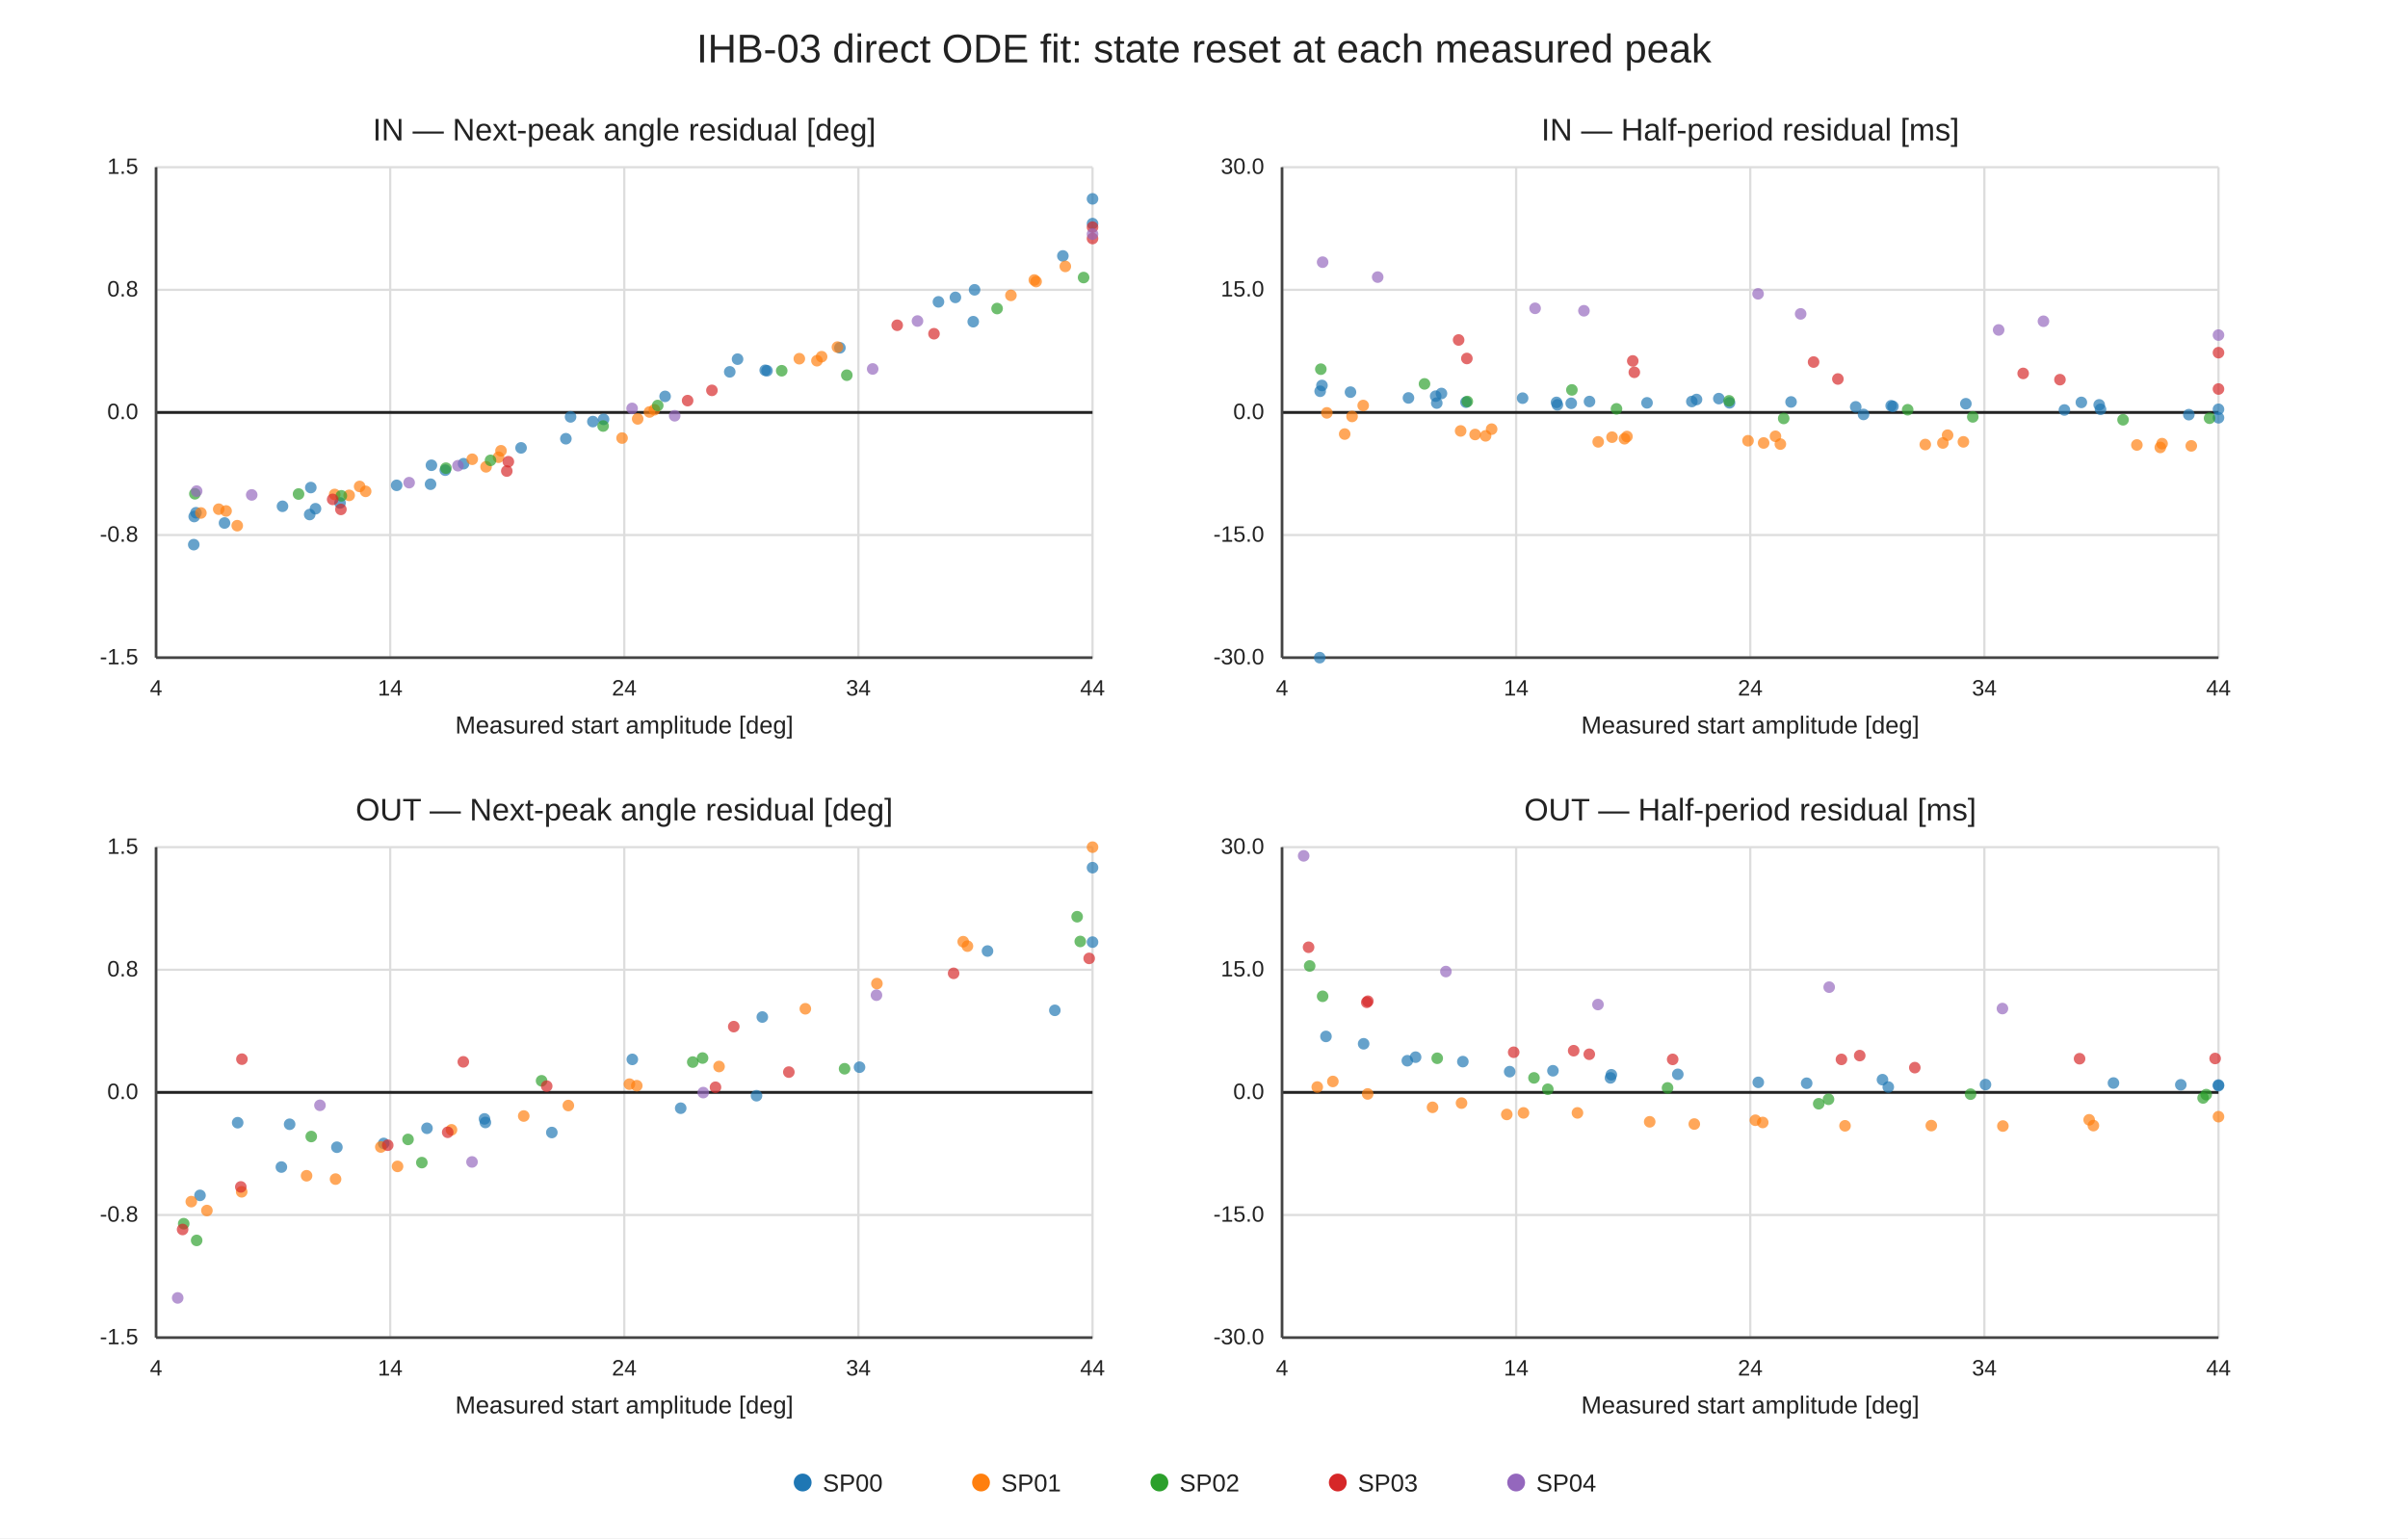
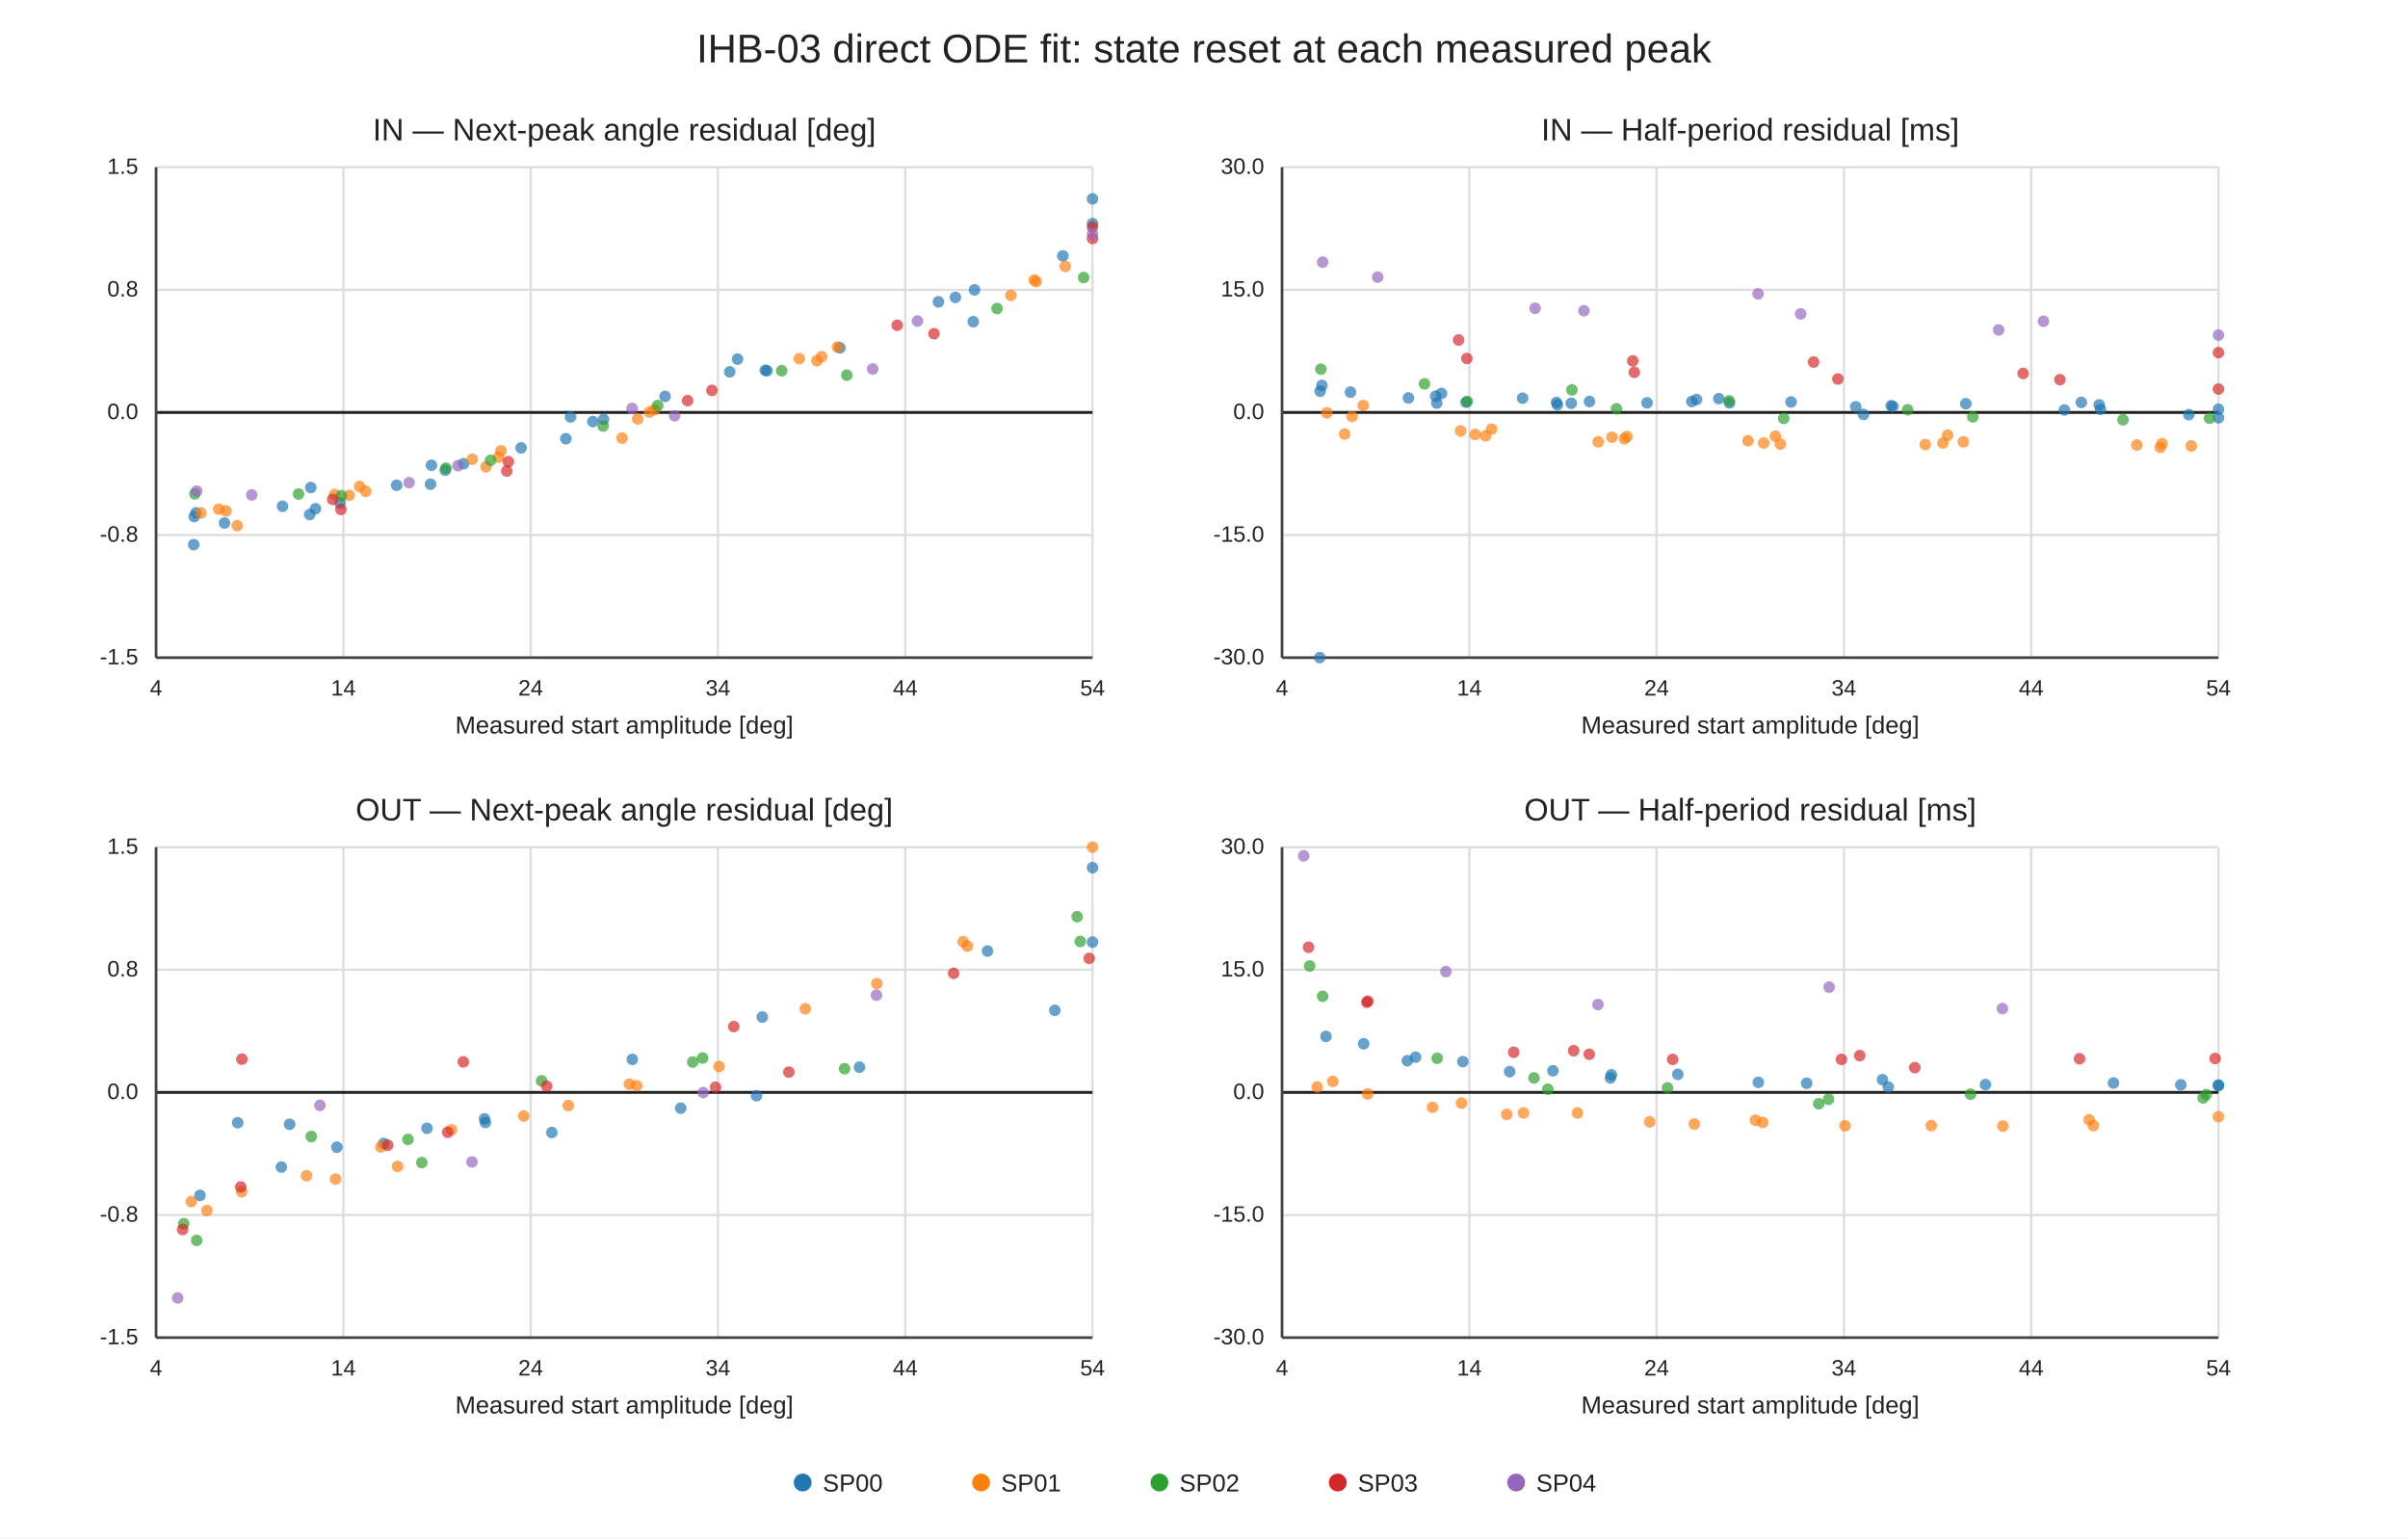
<svg xmlns="http://www.w3.org/2000/svg" width="1080" height="690" viewBox="0 0 1080 690">
  <rect width="100%" height="100%" fill="white" />
  <style>text{font-family:Arial,sans-serif;fill:#222}.grid{stroke:#ddd;stroke-width:1}.axis{stroke:#444;stroke-width:1.2}</style>
  <text x="540" y="28" text-anchor="middle" font-size="18">IHB-03 direct ODE fit: state reset at each measured peak</text>
  <text x="280.0" y="63" text-anchor="middle" font-size="14">IN — Next-peak angle residual [deg]</text>
  <line class="grid" x1="70.0" y1="75" x2="70.0" y2="295" />
+   <line class="grid" x1="154.0" y1="75" x2="154.0" y2="295" />
+   <line class="grid" x1="238.0" y1="75" x2="238.0" y2="295" />
+   <line class="grid" x1="322.0" y1="75" x2="322.0" y2="295" />
+   <line class="grid" x1="406.0" y1="75" x2="406.0" y2="295" />
+   <line class="grid" x1="490.0" y1="75" x2="490.0" y2="295" />
  <line class="grid" x1="70" y1="75.0" x2="490" y2="75.0" />
+   <line class="grid" x1="70" y1="130.0" x2="490" y2="130.0" />
+   <line class="grid" x1="70" y1="185.0" x2="490" y2="185.0" />
+   <line class="grid" x1="70" y1="240.0" x2="490" y2="240.0" />
+   <line class="grid" x1="70" y1="295.0" x2="490" y2="295.0" />
  <text x="70.0" y="312" text-anchor="middle" font-size="10">4</text>
+   <text x="154.0" y="312" text-anchor="middle" font-size="10">14</text>
+   <text x="238.0" y="312" text-anchor="middle" font-size="10">24</text>
+   <text x="322.0" y="312" text-anchor="middle" font-size="10">34</text>
+   <text x="406.0" y="312" text-anchor="middle" font-size="10">44</text>
+   <text x="490.0" y="312" text-anchor="middle" font-size="10">54</text>
  <text x="62" y="78.0" text-anchor="end" font-size="10">1.5</text>
-   <line class="grid" x1="175.0" y1="75" x2="175.0" y2="295" />
-   <line class="grid" x1="70" y1="130.0" x2="490" y2="130.0" />
-   <text x="175.0" y="312" text-anchor="middle" font-size="10">14</text>
  <text x="62" y="133.0" text-anchor="end" font-size="10">0.8</text>
-   <line class="grid" x1="280.0" y1="75" x2="280.0" y2="295" />
-   <line class="grid" x1="70" y1="185.0" x2="490" y2="185.0" />
-   <text x="280.0" y="312" text-anchor="middle" font-size="10">24</text>
  <text x="62" y="188.0" text-anchor="end" font-size="10">0.0</text>
-   <line class="grid" x1="385.0" y1="75" x2="385.0" y2="295" />
-   <line class="grid" x1="70" y1="240.0" x2="490" y2="240.0" />
-   <text x="385.0" y="312" text-anchor="middle" font-size="10">34</text>
  <text x="62" y="243.0" text-anchor="end" font-size="10">-0.8</text>
-   <line class="grid" x1="490.0" y1="75" x2="490.0" y2="295" />
-   <line class="grid" x1="70" y1="295.0" x2="490" y2="295.0" />
-   <text x="490.0" y="312" text-anchor="middle" font-size="10">44</text>
  <text x="62" y="298.0" text-anchor="end" font-size="10">-1.5</text>
  <line x1="70" y1="185.0" x2="490" y2="185.0" stroke="#222" stroke-width="1.3" />
  <line class="axis" x1="70" y1="75" x2="70" y2="295" />
  <line class="axis" x1="70" y1="295" x2="490" y2="295" />
  <text x="280.0" y="329" text-anchor="middle" font-size="11">Measured start amplitude [deg]</text>
  <circle cx="490.0" cy="100.3" r="2.6" fill="#1f77b4" fill-opacity=".68" />
  <circle cx="420.9" cy="135.4" r="2.6" fill="#1f77b4" fill-opacity=".68" />
  <circle cx="327.3" cy="166.8" r="2.6" fill="#1f77b4" fill-opacity=".68" />
  <circle cx="253.8" cy="196.8" r="2.6" fill="#1f77b4" fill-opacity=".68" />
  <circle cx="193.1" cy="217.2" r="2.6" fill="#1f77b4" fill-opacity=".68" />
  <circle cx="138.9" cy="230.8" r="2.6" fill="#1f77b4" fill-opacity=".68" />
  <circle cx="86.9" cy="244.3" r="2.6" fill="#1f77b4" fill-opacity=".68" />
  <circle cx="437.1" cy="130.0" r="2.6" fill="#1f77b4" fill-opacity=".68" />
  <circle cx="344.0" cy="166.3" r="2.6" fill="#1f77b4" fill-opacity=".68" />
  <circle cx="270.7" cy="188.1" r="2.6" fill="#1f77b4" fill-opacity=".68" />
  <circle cx="207.9" cy="208.0" r="2.6" fill="#1f77b4" fill-opacity=".68" />
  <circle cx="152.5" cy="225.6" r="2.6" fill="#1f77b4" fill-opacity=".68" />
  <circle cx="100.7" cy="234.6" r="2.6" fill="#1f77b4" fill-opacity=".68" />
  <circle cx="428.5" cy="133.4" r="2.6" fill="#1f77b4" fill-opacity=".68" />
  <circle cx="330.8" cy="161.1" r="2.6" fill="#1f77b4" fill-opacity=".68" />
  <circle cx="255.9" cy="187.0" r="2.6" fill="#1f77b4" fill-opacity=".68" />
  <circle cx="193.5" cy="208.7" r="2.6" fill="#1f77b4" fill-opacity=".68" />
  <circle cx="139.4" cy="218.7" r="2.6" fill="#1f77b4" fill-opacity=".68" />
  <circle cx="87.9" cy="230.0" r="2.6" fill="#1f77b4" fill-opacity=".68" />
  <circle cx="476.7" cy="114.8" r="2.6" fill="#1f77b4" fill-opacity=".68" />
  <circle cx="376.7" cy="156.0" r="2.6" fill="#1f77b4" fill-opacity=".68" />
  <circle cx="298.3" cy="177.8" r="2.6" fill="#1f77b4" fill-opacity=".68" />
  <circle cx="233.7" cy="200.9" r="2.6" fill="#1f77b4" fill-opacity=".68" />
  <circle cx="177.9" cy="217.7" r="2.6" fill="#1f77b4" fill-opacity=".68" />
  <circle cx="126.7" cy="227.1" r="2.6" fill="#1f77b4" fill-opacity=".68" />
  <circle cx="490.0" cy="89.2" r="2.6" fill="#1f77b4" fill-opacity=".68" />
  <circle cx="436.5" cy="144.3" r="2.6" fill="#1f77b4" fill-opacity=".68" />
  <circle cx="343.2" cy="166.1" r="2.6" fill="#1f77b4" fill-opacity=".68" />
  <circle cx="265.9" cy="189.1" r="2.6" fill="#1f77b4" fill-opacity=".68" />
  <circle cx="199.7" cy="210.9" r="2.6" fill="#1f77b4" fill-opacity=".68" />
  <circle cx="141.5" cy="228.2" r="2.6" fill="#1f77b4" fill-opacity=".68" />
  <circle cx="87.1" cy="231.7" r="2.6" fill="#1f77b4" fill-opacity=".68" />
  <circle cx="453.4" cy="132.5" r="2.6" fill="#ff7f0e" fill-opacity=".68" />
  <circle cx="358.5" cy="160.9" r="2.6" fill="#ff7f0e" fill-opacity=".68" />
  <circle cx="279.0" cy="196.5" r="2.6" fill="#ff7f0e" fill-opacity=".68" />
  <circle cx="211.8" cy="206.0" r="2.6" fill="#ff7f0e" fill-opacity=".68" />
  <circle cx="150.1" cy="221.8" r="2.6" fill="#ff7f0e" fill-opacity=".68" />
  <circle cx="90.1" cy="230.1" r="2.6" fill="#ff7f0e" fill-opacity=".68" />
  <circle cx="464.7" cy="126.3" r="2.6" fill="#ff7f0e" fill-opacity=".68" />
  <circle cx="366.4" cy="161.8" r="2.6" fill="#ff7f0e" fill-opacity=".68" />
  <circle cx="286.0" cy="187.9" r="2.6" fill="#ff7f0e" fill-opacity=".68" />
  <circle cx="218.0" cy="209.4" r="2.6" fill="#ff7f0e" fill-opacity=".68" />
  <circle cx="156.6" cy="222.2" r="2.6" fill="#ff7f0e" fill-opacity=".68" />
  <circle cx="98.1" cy="228.4" r="2.6" fill="#ff7f0e" fill-opacity=".68" />
  <circle cx="463.9" cy="125.6" r="2.6" fill="#ff7f0e" fill-opacity=".68" />
  <circle cx="368.5" cy="160.0" r="2.6" fill="#ff7f0e" fill-opacity=".68" />
  <circle cx="291.3" cy="184.8" r="2.6" fill="#ff7f0e" fill-opacity=".68" />
  <circle cx="224.7" cy="202.2" r="2.6" fill="#ff7f0e" fill-opacity=".68" />
  <circle cx="164.0" cy="220.4" r="2.6" fill="#ff7f0e" fill-opacity=".68" />
  <circle cx="106.4" cy="235.8" r="2.6" fill="#ff7f0e" fill-opacity=".68" />
  <circle cx="477.8" cy="119.5" r="2.6" fill="#ff7f0e" fill-opacity=".68" />
  <circle cx="375.6" cy="155.7" r="2.6" fill="#ff7f0e" fill-opacity=".68" />
  <circle cx="293.5" cy="183.8" r="2.6" fill="#ff7f0e" fill-opacity=".68" />
  <circle cx="223.6" cy="205.1" r="2.6" fill="#ff7f0e" fill-opacity=".68" />
  <circle cx="161.3" cy="218.2" r="2.6" fill="#ff7f0e" fill-opacity=".68" />
  <circle cx="101.4" cy="229.2" r="2.6" fill="#ff7f0e" fill-opacity=".68" />
  <circle cx="486.0" cy="124.5" r="2.6" fill="#2ca02c" fill-opacity=".68" />
  <circle cx="379.8" cy="168.3" r="2.6" fill="#2ca02c" fill-opacity=".68" />
  <circle cx="295.0" cy="181.9" r="2.6" fill="#2ca02c" fill-opacity=".68" />
  <circle cx="220.0" cy="206.5" r="2.6" fill="#2ca02c" fill-opacity=".68" />
  <circle cx="153.1" cy="222.4" r="2.6" fill="#2ca02c" fill-opacity=".68" />
  <circle cx="87.4" cy="221.5" r="2.6" fill="#2ca02c" fill-opacity=".68" />
  <circle cx="447.2" cy="138.4" r="2.6" fill="#2ca02c" fill-opacity=".68" />
  <circle cx="350.6" cy="166.3" r="2.6" fill="#2ca02c" fill-opacity=".68" />
  <circle cx="270.5" cy="191.1" r="2.6" fill="#2ca02c" fill-opacity=".68" />
  <circle cx="200.0" cy="210.0" r="2.6" fill="#2ca02c" fill-opacity=".68" />
  <circle cx="133.9" cy="221.6" r="2.6" fill="#2ca02c" fill-opacity=".68" />
  <circle cx="490.0" cy="107.0" r="2.6" fill="#d62728" fill-opacity=".68" />
  <circle cx="402.4" cy="145.9" r="2.6" fill="#d62728" fill-opacity=".68" />
  <circle cx="308.4" cy="179.7" r="2.6" fill="#d62728" fill-opacity=".68" />
  <circle cx="227.3" cy="211.3" r="2.6" fill="#d62728" fill-opacity=".68" />
  <circle cx="152.9" cy="228.5" r="2.6" fill="#d62728" fill-opacity=".68" />
  <circle cx="490.0" cy="101.9" r="2.6" fill="#d62728" fill-opacity=".68" />
  <circle cx="418.9" cy="149.7" r="2.6" fill="#d62728" fill-opacity=".68" />
  <circle cx="319.3" cy="175.1" r="2.6" fill="#d62728" fill-opacity=".68" />
  <circle cx="228.0" cy="207.1" r="2.6" fill="#d62728" fill-opacity=".68" />
  <circle cx="149.2" cy="224.0" r="2.6" fill="#d62728" fill-opacity=".68" />
  <circle cx="490.0" cy="105.0" r="2.6" fill="#9467bd" fill-opacity=".68" />
  <circle cx="391.4" cy="165.5" r="2.6" fill="#9467bd" fill-opacity=".68" />
  <circle cx="283.5" cy="183.2" r="2.6" fill="#9467bd" fill-opacity=".68" />
  <circle cx="183.5" cy="216.5" r="2.6" fill="#9467bd" fill-opacity=".68" />
  <circle cx="88.2" cy="220.3" r="2.6" fill="#9467bd" fill-opacity=".68" />
  <circle cx="411.5" cy="144.0" r="2.6" fill="#9467bd" fill-opacity=".68" />
  <circle cx="302.6" cy="186.5" r="2.6" fill="#9467bd" fill-opacity=".68" />
  <circle cx="205.4" cy="208.9" r="2.6" fill="#9467bd" fill-opacity=".68" />
  <circle cx="112.9" cy="222.0" r="2.6" fill="#9467bd" fill-opacity=".68" />
  <text x="785.0" y="63" text-anchor="middle" font-size="14">IN — Half-period residual [ms]</text>
  <line class="grid" x1="575.0" y1="75" x2="575.0" y2="295" />
+   <line class="grid" x1="659.0" y1="75" x2="659.0" y2="295" />
+   <line class="grid" x1="743.0" y1="75" x2="743.0" y2="295" />
+   <line class="grid" x1="827.0" y1="75" x2="827.0" y2="295" />
+   <line class="grid" x1="911.0" y1="75" x2="911.0" y2="295" />
+   <line class="grid" x1="995.0" y1="75" x2="995.0" y2="295" />
  <line class="grid" x1="575" y1="75.0" x2="995" y2="75.0" />
+   <line class="grid" x1="575" y1="130.0" x2="995" y2="130.0" />
+   <line class="grid" x1="575" y1="185.0" x2="995" y2="185.0" />
+   <line class="grid" x1="575" y1="240.0" x2="995" y2="240.0" />
+   <line class="grid" x1="575" y1="295.0" x2="995" y2="295.0" />
  <text x="575.0" y="312" text-anchor="middle" font-size="10">4</text>
+   <text x="659.0" y="312" text-anchor="middle" font-size="10">14</text>
+   <text x="743.0" y="312" text-anchor="middle" font-size="10">24</text>
+   <text x="827.0" y="312" text-anchor="middle" font-size="10">34</text>
+   <text x="911.0" y="312" text-anchor="middle" font-size="10">44</text>
+   <text x="995.0" y="312" text-anchor="middle" font-size="10">54</text>
  <text x="567" y="78.0" text-anchor="end" font-size="10">30.0</text>
-   <line class="grid" x1="680.0" y1="75" x2="680.0" y2="295" />
-   <line class="grid" x1="575" y1="130.0" x2="995" y2="130.0" />
-   <text x="680.0" y="312" text-anchor="middle" font-size="10">14</text>
  <text x="567" y="133.0" text-anchor="end" font-size="10">15.0</text>
-   <line class="grid" x1="785.0" y1="75" x2="785.0" y2="295" />
-   <line class="grid" x1="575" y1="185.0" x2="995" y2="185.0" />
-   <text x="785.0" y="312" text-anchor="middle" font-size="10">24</text>
  <text x="567" y="188.0" text-anchor="end" font-size="10">0.0</text>
-   <line class="grid" x1="890.0" y1="75" x2="890.0" y2="295" />
-   <line class="grid" x1="575" y1="240.0" x2="995" y2="240.0" />
-   <text x="890.0" y="312" text-anchor="middle" font-size="10">34</text>
  <text x="567" y="243.0" text-anchor="end" font-size="10">-15.0</text>
-   <line class="grid" x1="995.0" y1="75" x2="995.0" y2="295" />
-   <line class="grid" x1="575" y1="295.0" x2="995" y2="295.0" />
-   <text x="995.0" y="312" text-anchor="middle" font-size="10">44</text>
  <text x="567" y="298.0" text-anchor="end" font-size="10">-30.0</text>
  <line x1="575" y1="185.0" x2="995" y2="185.0" stroke="#222" stroke-width="1.3" />
  <line class="axis" x1="575" y1="75" x2="575" y2="295" />
  <line class="axis" x1="575" y1="295" x2="995" y2="295" />
  <text x="785.0" y="329" text-anchor="middle" font-size="11">Measured start amplitude [deg]</text>
  <circle cx="995.0" cy="187.4" r="2.6" fill="#1f77b4" fill-opacity=".68" />
  <circle cx="925.9" cy="183.9" r="2.6" fill="#1f77b4" fill-opacity=".68" />
  <circle cx="832.3" cy="182.5" r="2.6" fill="#1f77b4" fill-opacity=".68" />
  <circle cx="758.8" cy="180.1" r="2.6" fill="#1f77b4" fill-opacity=".68" />
  <circle cx="698.1" cy="180.5" r="2.6" fill="#1f77b4" fill-opacity=".68" />
  <circle cx="643.9" cy="177.7" r="2.6" fill="#1f77b4" fill-opacity=".68" />
  <circle cx="591.9" cy="295.0" r="2.6" fill="#1f77b4" fill-opacity=".68" />
  <circle cx="942.1" cy="183.6" r="2.6" fill="#1f77b4" fill-opacity=".68" />
  <circle cx="849.0" cy="182.3" r="2.6" fill="#1f77b4" fill-opacity=".68" />
  <circle cx="775.7" cy="180.7" r="2.6" fill="#1f77b4" fill-opacity=".68" />
  <circle cx="712.9" cy="180.1" r="2.6" fill="#1f77b4" fill-opacity=".68" />
  <circle cx="657.5" cy="180.4" r="2.6" fill="#1f77b4" fill-opacity=".68" />
  <circle cx="605.7" cy="175.9" r="2.6" fill="#1f77b4" fill-opacity=".68" />
  <circle cx="933.5" cy="180.5" r="2.6" fill="#1f77b4" fill-opacity=".68" />
  <circle cx="835.8" cy="185.9" r="2.6" fill="#1f77b4" fill-opacity=".68" />
  <circle cx="760.9" cy="179.2" r="2.6" fill="#1f77b4" fill-opacity=".68" />
  <circle cx="698.5" cy="181.6" r="2.6" fill="#1f77b4" fill-opacity=".68" />
  <circle cx="644.4" cy="180.8" r="2.6" fill="#1f77b4" fill-opacity=".68" />
  <circle cx="592.9" cy="172.9" r="2.6" fill="#1f77b4" fill-opacity=".68" />
  <circle cx="981.7" cy="186.0" r="2.6" fill="#1f77b4" fill-opacity=".68" />
  <circle cx="881.7" cy="181.1" r="2.6" fill="#1f77b4" fill-opacity=".68" />
  <circle cx="803.3" cy="180.3" r="2.6" fill="#1f77b4" fill-opacity=".68" />
  <circle cx="738.7" cy="180.7" r="2.6" fill="#1f77b4" fill-opacity=".68" />
  <circle cx="682.9" cy="178.6" r="2.6" fill="#1f77b4" fill-opacity=".68" />
  <circle cx="631.7" cy="178.5" r="2.6" fill="#1f77b4" fill-opacity=".68" />
  <circle cx="995.0" cy="183.6" r="2.6" fill="#1f77b4" fill-opacity=".68" />
  <circle cx="941.5" cy="181.6" r="2.6" fill="#1f77b4" fill-opacity=".68" />
  <circle cx="848.2" cy="182.0" r="2.6" fill="#1f77b4" fill-opacity=".68" />
  <circle cx="770.9" cy="178.8" r="2.6" fill="#1f77b4" fill-opacity=".68" />
  <circle cx="704.7" cy="180.9" r="2.6" fill="#1f77b4" fill-opacity=".68" />
  <circle cx="646.5" cy="176.5" r="2.6" fill="#1f77b4" fill-opacity=".68" />
  <circle cx="592.1" cy="175.5" r="2.6" fill="#1f77b4" fill-opacity=".68" />
  <circle cx="958.4" cy="199.6" r="2.6" fill="#ff7f0e" fill-opacity=".68" />
  <circle cx="863.5" cy="199.4" r="2.6" fill="#ff7f0e" fill-opacity=".68" />
  <circle cx="784.0" cy="197.7" r="2.6" fill="#ff7f0e" fill-opacity=".68" />
  <circle cx="716.8" cy="198.2" r="2.6" fill="#ff7f0e" fill-opacity=".68" />
  <circle cx="655.1" cy="193.3" r="2.6" fill="#ff7f0e" fill-opacity=".68" />
  <circle cx="595.1" cy="185.2" r="2.6" fill="#ff7f0e" fill-opacity=".68" />
  <circle cx="969.7" cy="199.0" r="2.6" fill="#ff7f0e" fill-opacity=".68" />
  <circle cx="871.4" cy="198.7" r="2.6" fill="#ff7f0e" fill-opacity=".68" />
  <circle cx="791.0" cy="198.7" r="2.6" fill="#ff7f0e" fill-opacity=".68" />
  <circle cx="723.0" cy="196.1" r="2.6" fill="#ff7f0e" fill-opacity=".68" />
  <circle cx="661.6" cy="194.9" r="2.6" fill="#ff7f0e" fill-opacity=".68" />
  <circle cx="603.1" cy="194.7" r="2.6" fill="#ff7f0e" fill-opacity=".68" />
  <circle cx="968.9" cy="200.7" r="2.6" fill="#ff7f0e" fill-opacity=".68" />
  <circle cx="873.5" cy="195.2" r="2.6" fill="#ff7f0e" fill-opacity=".68" />
  <circle cx="796.3" cy="195.7" r="2.6" fill="#ff7f0e" fill-opacity=".68" />
  <circle cx="729.7" cy="195.8" r="2.6" fill="#ff7f0e" fill-opacity=".68" />
  <circle cx="669.0" cy="192.5" r="2.6" fill="#ff7f0e" fill-opacity=".68" />
  <circle cx="611.4" cy="181.9" r="2.6" fill="#ff7f0e" fill-opacity=".68" />
  <circle cx="982.8" cy="200.0" r="2.6" fill="#ff7f0e" fill-opacity=".68" />
  <circle cx="880.6" cy="198.2" r="2.6" fill="#ff7f0e" fill-opacity=".68" />
  <circle cx="798.5" cy="199.2" r="2.6" fill="#ff7f0e" fill-opacity=".68" />
  <circle cx="728.6" cy="196.8" r="2.6" fill="#ff7f0e" fill-opacity=".68" />
  <circle cx="666.3" cy="195.5" r="2.6" fill="#ff7f0e" fill-opacity=".68" />
  <circle cx="606.4" cy="186.8" r="2.6" fill="#ff7f0e" fill-opacity=".68" />
  <circle cx="991.0" cy="187.6" r="2.6" fill="#2ca02c" fill-opacity=".68" />
  <circle cx="884.8" cy="187.0" r="2.6" fill="#2ca02c" fill-opacity=".68" />
  <circle cx="800.0" cy="187.7" r="2.6" fill="#2ca02c" fill-opacity=".68" />
  <circle cx="725.0" cy="183.4" r="2.6" fill="#2ca02c" fill-opacity=".68" />
  <circle cx="658.1" cy="180.1" r="2.6" fill="#2ca02c" fill-opacity=".68" />
  <circle cx="592.4" cy="165.6" r="2.6" fill="#2ca02c" fill-opacity=".68" />
  <circle cx="952.2" cy="188.3" r="2.6" fill="#2ca02c" fill-opacity=".68" />
  <circle cx="855.6" cy="183.8" r="2.6" fill="#2ca02c" fill-opacity=".68" />
  <circle cx="775.5" cy="179.8" r="2.6" fill="#2ca02c" fill-opacity=".68" />
  <circle cx="705.0" cy="174.9" r="2.6" fill="#2ca02c" fill-opacity=".68" />
  <circle cx="638.9" cy="172.2" r="2.6" fill="#2ca02c" fill-opacity=".68" />
  <circle cx="995.0" cy="158.2" r="2.6" fill="#d62728" fill-opacity=".68" />
  <circle cx="907.4" cy="167.5" r="2.6" fill="#d62728" fill-opacity=".68" />
  <circle cx="813.4" cy="162.4" r="2.6" fill="#d62728" fill-opacity=".68" />
  <circle cx="732.3" cy="161.9" r="2.6" fill="#d62728" fill-opacity=".68" />
  <circle cx="657.9" cy="160.8" r="2.6" fill="#d62728" fill-opacity=".68" />
  <circle cx="995.0" cy="174.5" r="2.6" fill="#d62728" fill-opacity=".68" />
  <circle cx="923.9" cy="170.3" r="2.6" fill="#d62728" fill-opacity=".68" />
  <circle cx="824.3" cy="170.0" r="2.6" fill="#d62728" fill-opacity=".68" />
  <circle cx="733.0" cy="167.0" r="2.6" fill="#d62728" fill-opacity=".68" />
  <circle cx="654.2" cy="152.5" r="2.6" fill="#d62728" fill-opacity=".68" />
  <circle cx="995.0" cy="150.3" r="2.6" fill="#9467bd" fill-opacity=".68" />
  <circle cx="896.4" cy="148.0" r="2.6" fill="#9467bd" fill-opacity=".68" />
  <circle cx="788.5" cy="131.8" r="2.6" fill="#9467bd" fill-opacity=".68" />
  <circle cx="688.5" cy="138.3" r="2.6" fill="#9467bd" fill-opacity=".68" />
  <circle cx="593.2" cy="117.6" r="2.6" fill="#9467bd" fill-opacity=".68" />
  <circle cx="916.5" cy="144.1" r="2.6" fill="#9467bd" fill-opacity=".68" />
  <circle cx="807.6" cy="140.8" r="2.6" fill="#9467bd" fill-opacity=".68" />
  <circle cx="710.4" cy="139.4" r="2.6" fill="#9467bd" fill-opacity=".68" />
  <circle cx="617.9" cy="124.3" r="2.6" fill="#9467bd" fill-opacity=".68" />
  <text x="280.0" y="368" text-anchor="middle" font-size="14">OUT — Next-peak angle residual [deg]</text>
  <line class="grid" x1="70.0" y1="380" x2="70.0" y2="600" />
+   <line class="grid" x1="154.0" y1="380" x2="154.0" y2="600" />
+   <line class="grid" x1="238.0" y1="380" x2="238.0" y2="600" />
+   <line class="grid" x1="322.0" y1="380" x2="322.0" y2="600" />
+   <line class="grid" x1="406.0" y1="380" x2="406.0" y2="600" />
+   <line class="grid" x1="490.0" y1="380" x2="490.0" y2="600" />
  <line class="grid" x1="70" y1="380.0" x2="490" y2="380.0" />
+   <line class="grid" x1="70" y1="435.0" x2="490" y2="435.0" />
+   <line class="grid" x1="70" y1="490.0" x2="490" y2="490.0" />
+   <line class="grid" x1="70" y1="545.0" x2="490" y2="545.0" />
+   <line class="grid" x1="70" y1="600.0" x2="490" y2="600.0" />
  <text x="70.0" y="617" text-anchor="middle" font-size="10">4</text>
+   <text x="154.0" y="617" text-anchor="middle" font-size="10">14</text>
+   <text x="238.0" y="617" text-anchor="middle" font-size="10">24</text>
+   <text x="322.0" y="617" text-anchor="middle" font-size="10">34</text>
+   <text x="406.0" y="617" text-anchor="middle" font-size="10">44</text>
+   <text x="490.0" y="617" text-anchor="middle" font-size="10">54</text>
  <text x="62" y="383.0" text-anchor="end" font-size="10">1.5</text>
-   <line class="grid" x1="175.0" y1="380" x2="175.0" y2="600" />
-   <line class="grid" x1="70" y1="435.0" x2="490" y2="435.0" />
-   <text x="175.0" y="617" text-anchor="middle" font-size="10">14</text>
  <text x="62" y="438.0" text-anchor="end" font-size="10">0.8</text>
-   <line class="grid" x1="280.0" y1="380" x2="280.0" y2="600" />
-   <line class="grid" x1="70" y1="490.0" x2="490" y2="490.0" />
-   <text x="280.0" y="617" text-anchor="middle" font-size="10">24</text>
  <text x="62" y="493.0" text-anchor="end" font-size="10">0.0</text>
-   <line class="grid" x1="385.0" y1="380" x2="385.0" y2="600" />
-   <line class="grid" x1="70" y1="545.0" x2="490" y2="545.0" />
-   <text x="385.0" y="617" text-anchor="middle" font-size="10">34</text>
  <text x="62" y="548.0" text-anchor="end" font-size="10">-0.8</text>
-   <line class="grid" x1="490.0" y1="380" x2="490.0" y2="600" />
-   <line class="grid" x1="70" y1="600.0" x2="490" y2="600.0" />
-   <text x="490.0" y="617" text-anchor="middle" font-size="10">44</text>
  <text x="62" y="603.0" text-anchor="end" font-size="10">-1.5</text>
  <line x1="70" y1="490.0" x2="490" y2="490.0" stroke="#222" stroke-width="1.3" />
  <line class="axis" x1="70" y1="380" x2="70" y2="600" />
  <line class="axis" x1="70" y1="600" x2="490" y2="600" />
  <text x="280.0" y="634" text-anchor="middle" font-size="11">Measured start amplitude [deg]</text>
  <circle cx="490.0" cy="422.6" r="2.6" fill="#1f77b4" fill-opacity=".68" />
  <circle cx="339.3" cy="491.5" r="2.6" fill="#1f77b4" fill-opacity=".68" />
  <circle cx="217.7" cy="503.5" r="2.6" fill="#1f77b4" fill-opacity=".68" />
  <circle cx="129.9" cy="504.3" r="2.6" fill="#1f77b4" fill-opacity=".68" />
  <circle cx="473.1" cy="453.2" r="2.6" fill="#1f77b4" fill-opacity=".68" />
  <circle cx="305.3" cy="497.1" r="2.6" fill="#1f77b4" fill-opacity=".68" />
  <circle cx="191.5" cy="506.1" r="2.6" fill="#1f77b4" fill-opacity=".68" />
  <circle cx="106.6" cy="503.6" r="2.6" fill="#1f77b4" fill-opacity=".68" />
  <circle cx="442.9" cy="426.6" r="2.6" fill="#1f77b4" fill-opacity=".68" />
  <circle cx="283.6" cy="475.2" r="2.6" fill="#1f77b4" fill-opacity=".68" />
  <circle cx="172.1" cy="512.9" r="2.6" fill="#1f77b4" fill-opacity=".68" />
  <circle cx="89.7" cy="536.2" r="2.6" fill="#1f77b4" fill-opacity=".68" />
  <circle cx="385.5" cy="478.7" r="2.6" fill="#1f77b4" fill-opacity=".68" />
  <circle cx="247.5" cy="508.0" r="2.6" fill="#1f77b4" fill-opacity=".68" />
  <circle cx="151.1" cy="514.6" r="2.6" fill="#1f77b4" fill-opacity=".68" />
  <circle cx="490.0" cy="389.2" r="2.6" fill="#1f77b4" fill-opacity=".68" />
  <circle cx="341.9" cy="456.2" r="2.6" fill="#1f77b4" fill-opacity=".68" />
  <circle cx="217.3" cy="501.9" r="2.6" fill="#1f77b4" fill-opacity=".68" />
  <circle cx="126.2" cy="523.5" r="2.6" fill="#1f77b4" fill-opacity=".68" />
  <circle cx="433.9" cy="424.4" r="2.6" fill="#ff7f0e" fill-opacity=".68" />
  <circle cx="282.3" cy="486.3" r="2.6" fill="#ff7f0e" fill-opacity=".68" />
  <circle cx="170.8" cy="514.5" r="2.6" fill="#ff7f0e" fill-opacity=".68" />
  <circle cx="85.8" cy="539.0" r="2.6" fill="#ff7f0e" fill-opacity=".68" />
  <circle cx="361.2" cy="452.5" r="2.6" fill="#ff7f0e" fill-opacity=".68" />
  <circle cx="234.9" cy="500.6" r="2.6" fill="#ff7f0e" fill-opacity=".68" />
  <circle cx="137.5" cy="527.4" r="2.6" fill="#ff7f0e" fill-opacity=".68" />
  <circle cx="490.0" cy="380.0" r="2.6" fill="#ff7f0e" fill-opacity=".68" />
  <circle cx="322.5" cy="478.4" r="2.6" fill="#ff7f0e" fill-opacity=".68" />
  <circle cx="202.5" cy="506.8" r="2.6" fill="#ff7f0e" fill-opacity=".68" />
  <circle cx="108.4" cy="534.6" r="2.6" fill="#ff7f0e" fill-opacity=".68" />
  <circle cx="432.0" cy="422.4" r="2.6" fill="#ff7f0e" fill-opacity=".68" />
  <circle cx="285.6" cy="487.0" r="2.6" fill="#ff7f0e" fill-opacity=".68" />
  <circle cx="178.3" cy="523.2" r="2.6" fill="#ff7f0e" fill-opacity=".68" />
  <circle cx="92.8" cy="543.0" r="2.6" fill="#ff7f0e" fill-opacity=".68" />
  <circle cx="393.3" cy="441.2" r="2.6" fill="#ff7f0e" fill-opacity=".68" />
  <circle cx="254.9" cy="495.9" r="2.6" fill="#ff7f0e" fill-opacity=".68" />
  <circle cx="150.5" cy="528.9" r="2.6" fill="#ff7f0e" fill-opacity=".68" />
  <circle cx="483.1" cy="411.2" r="2.6" fill="#2ca02c" fill-opacity=".68" />
  <circle cx="310.7" cy="476.4" r="2.6" fill="#2ca02c" fill-opacity=".68" />
  <circle cx="183.0" cy="511.1" r="2.6" fill="#2ca02c" fill-opacity=".68" />
  <circle cx="82.4" cy="548.9" r="2.6" fill="#2ca02c" fill-opacity=".68" />
  <circle cx="378.8" cy="479.4" r="2.6" fill="#2ca02c" fill-opacity=".68" />
  <circle cx="242.9" cy="484.8" r="2.6" fill="#2ca02c" fill-opacity=".68" />
  <circle cx="139.6" cy="509.8" r="2.6" fill="#2ca02c" fill-opacity=".68" />
  <circle cx="484.5" cy="422.3" r="2.6" fill="#2ca02c" fill-opacity=".68" />
  <circle cx="315.1" cy="474.6" r="2.6" fill="#2ca02c" fill-opacity=".68" />
  <circle cx="189.2" cy="521.5" r="2.6" fill="#2ca02c" fill-opacity=".68" />
  <circle cx="88.2" cy="556.4" r="2.6" fill="#2ca02c" fill-opacity=".68" />
  <circle cx="353.8" cy="480.9" r="2.6" fill="#d62728" fill-opacity=".68" />
  <circle cx="200.8" cy="507.9" r="2.6" fill="#d62728" fill-opacity=".68" />
  <circle cx="81.9" cy="551.5" r="2.6" fill="#d62728" fill-opacity=".68" />
  <circle cx="320.9" cy="487.7" r="2.6" fill="#d62728" fill-opacity=".68" />
  <circle cx="173.9" cy="513.7" r="2.6" fill="#d62728" fill-opacity=".68" />
  <circle cx="488.5" cy="429.9" r="2.6" fill="#d62728" fill-opacity=".68" />
  <circle cx="329.1" cy="460.5" r="2.6" fill="#d62728" fill-opacity=".68" />
  <circle cx="207.8" cy="476.3" r="2.6" fill="#d62728" fill-opacity=".68" />
  <circle cx="108.5" cy="475.1" r="2.6" fill="#d62728" fill-opacity=".68" />
  <circle cx="427.7" cy="436.6" r="2.6" fill="#d62728" fill-opacity=".68" />
  <circle cx="245.2" cy="487.2" r="2.6" fill="#d62728" fill-opacity=".68" />
  <circle cx="108.0" cy="532.4" r="2.6" fill="#d62728" fill-opacity=".68" />
  <circle cx="315.4" cy="490.1" r="2.6" fill="#9467bd" fill-opacity=".68" />
  <circle cx="143.5" cy="495.8" r="2.6" fill="#9467bd" fill-opacity=".68" />
  <circle cx="393.1" cy="446.4" r="2.6" fill="#9467bd" fill-opacity=".68" />
  <circle cx="211.7" cy="521.2" r="2.6" fill="#9467bd" fill-opacity=".68" />
  <circle cx="79.7" cy="582.2" r="2.6" fill="#9467bd" fill-opacity=".68" />
  <text x="785.0" y="368" text-anchor="middle" font-size="14">OUT — Half-period residual [ms]</text>
  <line class="grid" x1="575.0" y1="380" x2="575.0" y2="600" />
+   <line class="grid" x1="659.0" y1="380" x2="659.0" y2="600" />
+   <line class="grid" x1="743.0" y1="380" x2="743.0" y2="600" />
+   <line class="grid" x1="827.0" y1="380" x2="827.0" y2="600" />
+   <line class="grid" x1="911.0" y1="380" x2="911.0" y2="600" />
+   <line class="grid" x1="995.0" y1="380" x2="995.0" y2="600" />
  <line class="grid" x1="575" y1="380.0" x2="995" y2="380.0" />
+   <line class="grid" x1="575" y1="435.0" x2="995" y2="435.0" />
+   <line class="grid" x1="575" y1="490.0" x2="995" y2="490.0" />
+   <line class="grid" x1="575" y1="545.0" x2="995" y2="545.0" />
+   <line class="grid" x1="575" y1="600.0" x2="995" y2="600.0" />
  <text x="575.0" y="617" text-anchor="middle" font-size="10">4</text>
+   <text x="659.0" y="617" text-anchor="middle" font-size="10">14</text>
+   <text x="743.0" y="617" text-anchor="middle" font-size="10">24</text>
+   <text x="827.0" y="617" text-anchor="middle" font-size="10">34</text>
+   <text x="911.0" y="617" text-anchor="middle" font-size="10">44</text>
+   <text x="995.0" y="617" text-anchor="middle" font-size="10">54</text>
  <text x="567" y="383.0" text-anchor="end" font-size="10">30.0</text>
-   <line class="grid" x1="680.0" y1="380" x2="680.0" y2="600" />
-   <line class="grid" x1="575" y1="435.0" x2="995" y2="435.0" />
-   <text x="680.0" y="617" text-anchor="middle" font-size="10">14</text>
  <text x="567" y="438.0" text-anchor="end" font-size="10">15.0</text>
-   <line class="grid" x1="785.0" y1="380" x2="785.0" y2="600" />
-   <line class="grid" x1="575" y1="490.0" x2="995" y2="490.0" />
-   <text x="785.0" y="617" text-anchor="middle" font-size="10">24</text>
  <text x="567" y="493.0" text-anchor="end" font-size="10">0.0</text>
-   <line class="grid" x1="890.0" y1="380" x2="890.0" y2="600" />
-   <line class="grid" x1="575" y1="545.0" x2="995" y2="545.0" />
-   <text x="890.0" y="617" text-anchor="middle" font-size="10">34</text>
  <text x="567" y="548.0" text-anchor="end" font-size="10">-15.0</text>
-   <line class="grid" x1="995.0" y1="380" x2="995.0" y2="600" />
-   <line class="grid" x1="575" y1="600.0" x2="995" y2="600.0" />
-   <text x="995.0" y="617" text-anchor="middle" font-size="10">44</text>
  <text x="567" y="603.0" text-anchor="end" font-size="10">-30.0</text>
  <line x1="575" y1="490.0" x2="995" y2="490.0" stroke="#222" stroke-width="1.3" />
  <line class="axis" x1="575" y1="380" x2="575" y2="600" />
  <line class="axis" x1="575" y1="600" x2="995" y2="600" />
  <text x="785.0" y="634" text-anchor="middle" font-size="11">Measured start amplitude [deg]</text>
  <circle cx="995.0" cy="487.0" r="2.6" fill="#1f77b4" fill-opacity=".68" />
  <circle cx="844.3" cy="484.3" r="2.6" fill="#1f77b4" fill-opacity=".68" />
  <circle cx="722.7" cy="482.1" r="2.6" fill="#1f77b4" fill-opacity=".68" />
  <circle cx="634.9" cy="474.2" r="2.6" fill="#1f77b4" fill-opacity=".68" />
  <circle cx="978.1" cy="486.6" r="2.6" fill="#1f77b4" fill-opacity=".68" />
  <circle cx="810.3" cy="485.9" r="2.6" fill="#1f77b4" fill-opacity=".68" />
  <circle cx="696.5" cy="480.3" r="2.6" fill="#1f77b4" fill-opacity=".68" />
  <circle cx="611.6" cy="468.2" r="2.6" fill="#1f77b4" fill-opacity=".68" />
  <circle cx="947.9" cy="485.8" r="2.6" fill="#1f77b4" fill-opacity=".68" />
  <circle cx="788.6" cy="485.5" r="2.6" fill="#1f77b4" fill-opacity=".68" />
  <circle cx="677.1" cy="480.7" r="2.6" fill="#1f77b4" fill-opacity=".68" />
  <circle cx="594.7" cy="464.9" r="2.6" fill="#1f77b4" fill-opacity=".68" />
  <circle cx="890.5" cy="486.5" r="2.6" fill="#1f77b4" fill-opacity=".68" />
  <circle cx="752.5" cy="481.9" r="2.6" fill="#1f77b4" fill-opacity=".68" />
  <circle cx="656.1" cy="476.2" r="2.6" fill="#1f77b4" fill-opacity=".68" />
  <circle cx="995.0" cy="486.7" r="2.6" fill="#1f77b4" fill-opacity=".68" />
  <circle cx="846.9" cy="487.6" r="2.6" fill="#1f77b4" fill-opacity=".68" />
  <circle cx="722.3" cy="483.5" r="2.6" fill="#1f77b4" fill-opacity=".68" />
  <circle cx="631.2" cy="475.8" r="2.6" fill="#1f77b4" fill-opacity=".68" />
  <circle cx="938.9" cy="504.9" r="2.6" fill="#ff7f0e" fill-opacity=".68" />
  <circle cx="787.3" cy="502.5" r="2.6" fill="#ff7f0e" fill-opacity=".68" />
  <circle cx="675.8" cy="499.9" r="2.6" fill="#ff7f0e" fill-opacity=".68" />
  <circle cx="590.8" cy="487.6" r="2.6" fill="#ff7f0e" fill-opacity=".68" />
  <circle cx="866.2" cy="504.9" r="2.6" fill="#ff7f0e" fill-opacity=".68" />
  <circle cx="739.9" cy="503.2" r="2.6" fill="#ff7f0e" fill-opacity=".68" />
  <circle cx="642.5" cy="496.7" r="2.6" fill="#ff7f0e" fill-opacity=".68" />
  <circle cx="995.0" cy="500.9" r="2.6" fill="#ff7f0e" fill-opacity=".68" />
  <circle cx="827.5" cy="505.0" r="2.6" fill="#ff7f0e" fill-opacity=".68" />
  <circle cx="707.5" cy="499.2" r="2.6" fill="#ff7f0e" fill-opacity=".68" />
  <circle cx="613.4" cy="490.7" r="2.6" fill="#ff7f0e" fill-opacity=".68" />
  <circle cx="937.0" cy="502.3" r="2.6" fill="#ff7f0e" fill-opacity=".68" />
  <circle cx="790.6" cy="503.5" r="2.6" fill="#ff7f0e" fill-opacity=".68" />
  <circle cx="683.3" cy="499.2" r="2.6" fill="#ff7f0e" fill-opacity=".68" />
  <circle cx="597.8" cy="485.1" r="2.6" fill="#ff7f0e" fill-opacity=".68" />
  <circle cx="898.3" cy="505.1" r="2.6" fill="#ff7f0e" fill-opacity=".68" />
  <circle cx="759.9" cy="504.2" r="2.6" fill="#ff7f0e" fill-opacity=".68" />
  <circle cx="655.5" cy="494.8" r="2.6" fill="#ff7f0e" fill-opacity=".68" />
  <circle cx="988.1" cy="492.5" r="2.6" fill="#2ca02c" fill-opacity=".68" />
  <circle cx="815.7" cy="495.1" r="2.6" fill="#2ca02c" fill-opacity=".68" />
  <circle cx="688.0" cy="483.5" r="2.6" fill="#2ca02c" fill-opacity=".68" />
  <circle cx="587.4" cy="433.3" r="2.6" fill="#2ca02c" fill-opacity=".68" />
  <circle cx="883.8" cy="490.8" r="2.6" fill="#2ca02c" fill-opacity=".68" />
  <circle cx="747.9" cy="488.0" r="2.6" fill="#2ca02c" fill-opacity=".68" />
  <circle cx="644.6" cy="474.7" r="2.6" fill="#2ca02c" fill-opacity=".68" />
  <circle cx="989.5" cy="491.0" r="2.6" fill="#2ca02c" fill-opacity=".68" />
  <circle cx="820.1" cy="493.1" r="2.6" fill="#2ca02c" fill-opacity=".68" />
  <circle cx="694.2" cy="488.6" r="2.6" fill="#2ca02c" fill-opacity=".68" />
  <circle cx="593.2" cy="446.9" r="2.6" fill="#2ca02c" fill-opacity=".68" />
  <circle cx="858.8" cy="478.9" r="2.6" fill="#d62728" fill-opacity=".68" />
  <circle cx="705.8" cy="471.3" r="2.6" fill="#d62728" fill-opacity=".68" />
  <circle cx="586.9" cy="424.9" r="2.6" fill="#d62728" fill-opacity=".68" />
  <circle cx="825.9" cy="475.2" r="2.6" fill="#d62728" fill-opacity=".68" />
  <circle cx="678.9" cy="472.0" r="2.6" fill="#d62728" fill-opacity=".68" />
  <circle cx="993.5" cy="474.8" r="2.6" fill="#d62728" fill-opacity=".68" />
  <circle cx="834.1" cy="473.5" r="2.6" fill="#d62728" fill-opacity=".68" />
  <circle cx="712.8" cy="472.9" r="2.6" fill="#d62728" fill-opacity=".68" />
  <circle cx="613.5" cy="449.1" r="2.6" fill="#d62728" fill-opacity=".68" />
  <circle cx="932.7" cy="474.9" r="2.6" fill="#d62728" fill-opacity=".68" />
  <circle cx="750.2" cy="475.2" r="2.6" fill="#d62728" fill-opacity=".68" />
  <circle cx="613.0" cy="449.6" r="2.6" fill="#d62728" fill-opacity=".68" />
  <circle cx="820.4" cy="442.8" r="2.6" fill="#9467bd" fill-opacity=".68" />
  <circle cx="648.5" cy="435.8" r="2.6" fill="#9467bd" fill-opacity=".68" />
  <circle cx="898.1" cy="452.4" r="2.6" fill="#9467bd" fill-opacity=".68" />
  <circle cx="716.7" cy="450.6" r="2.6" fill="#9467bd" fill-opacity=".68" />
  <circle cx="584.7" cy="383.9" r="2.6" fill="#9467bd" fill-opacity=".68" />
  <circle cx="360" cy="665" r="4" fill="#1f77b4" />
  <text x="369" y="669" font-size="11">SP00</text>
  <circle cx="440" cy="665" r="4" fill="#ff7f0e" />
  <text x="449" y="669" font-size="11">SP01</text>
  <circle cx="520" cy="665" r="4" fill="#2ca02c" />
  <text x="529" y="669" font-size="11">SP02</text>
  <circle cx="600" cy="665" r="4" fill="#d62728" />
  <text x="609" y="669" font-size="11">SP03</text>
  <circle cx="680" cy="665" r="4" fill="#9467bd" />
  <text x="689" y="669" font-size="11">SP04</text>
</svg>
